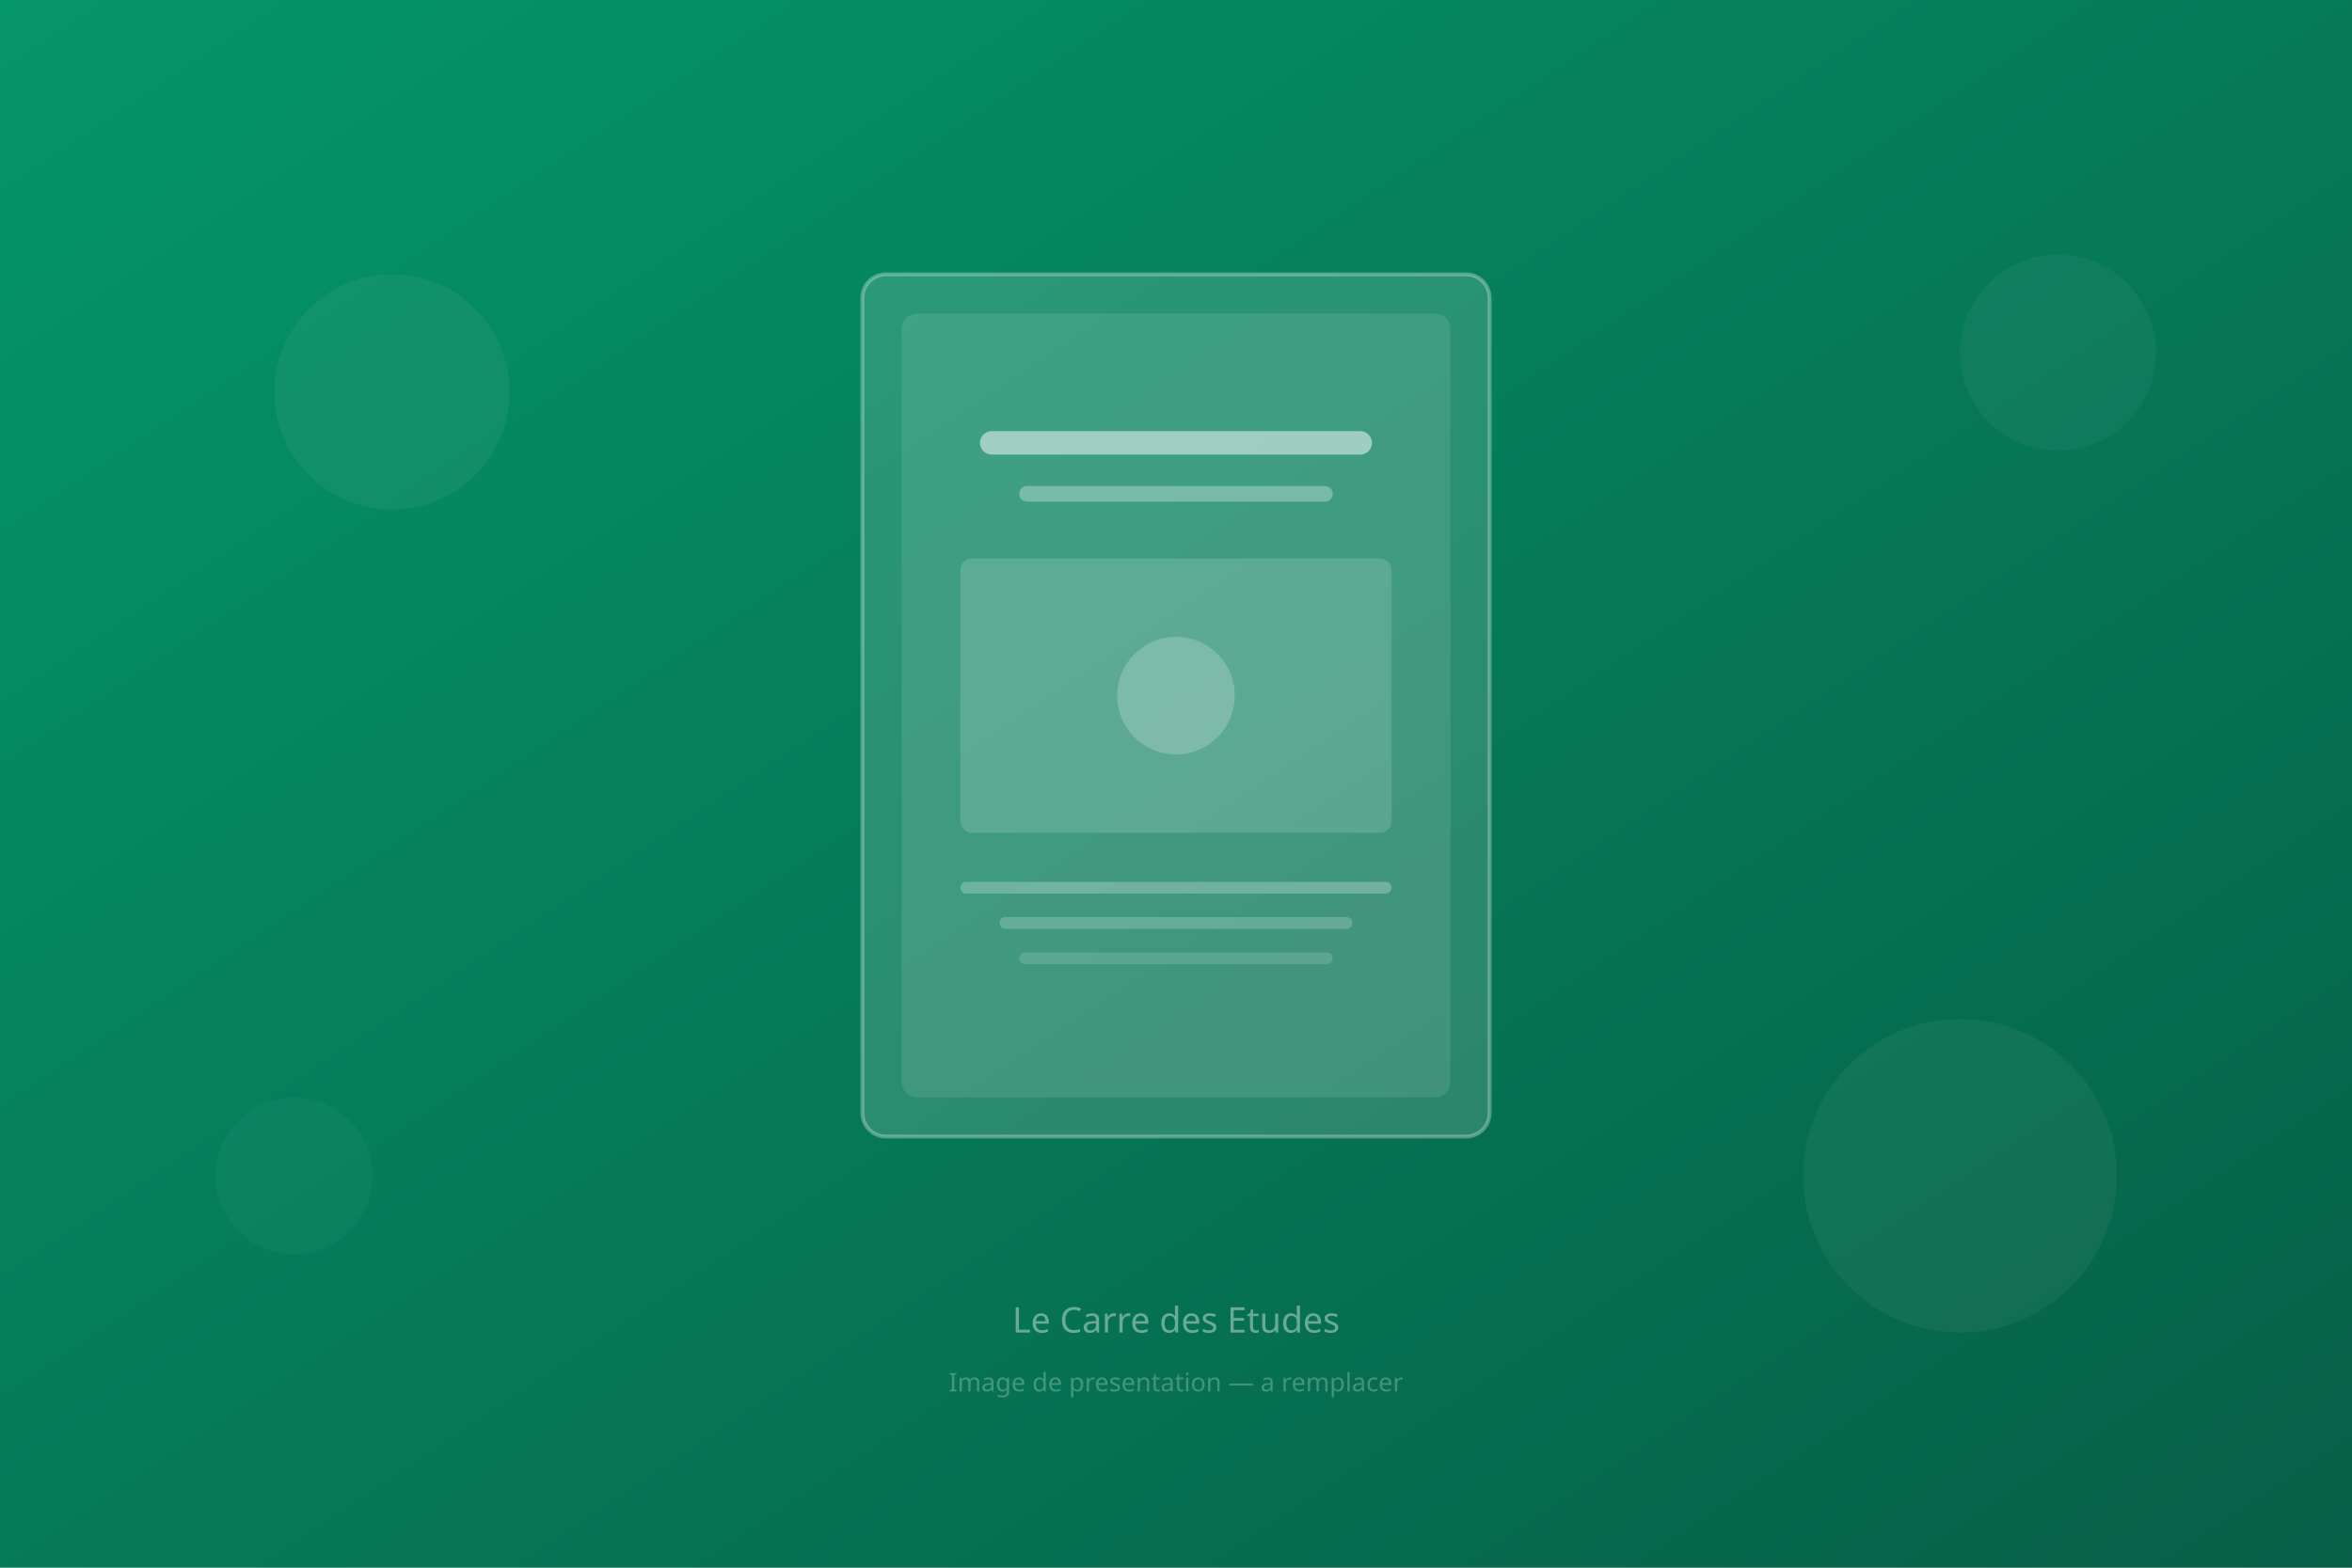
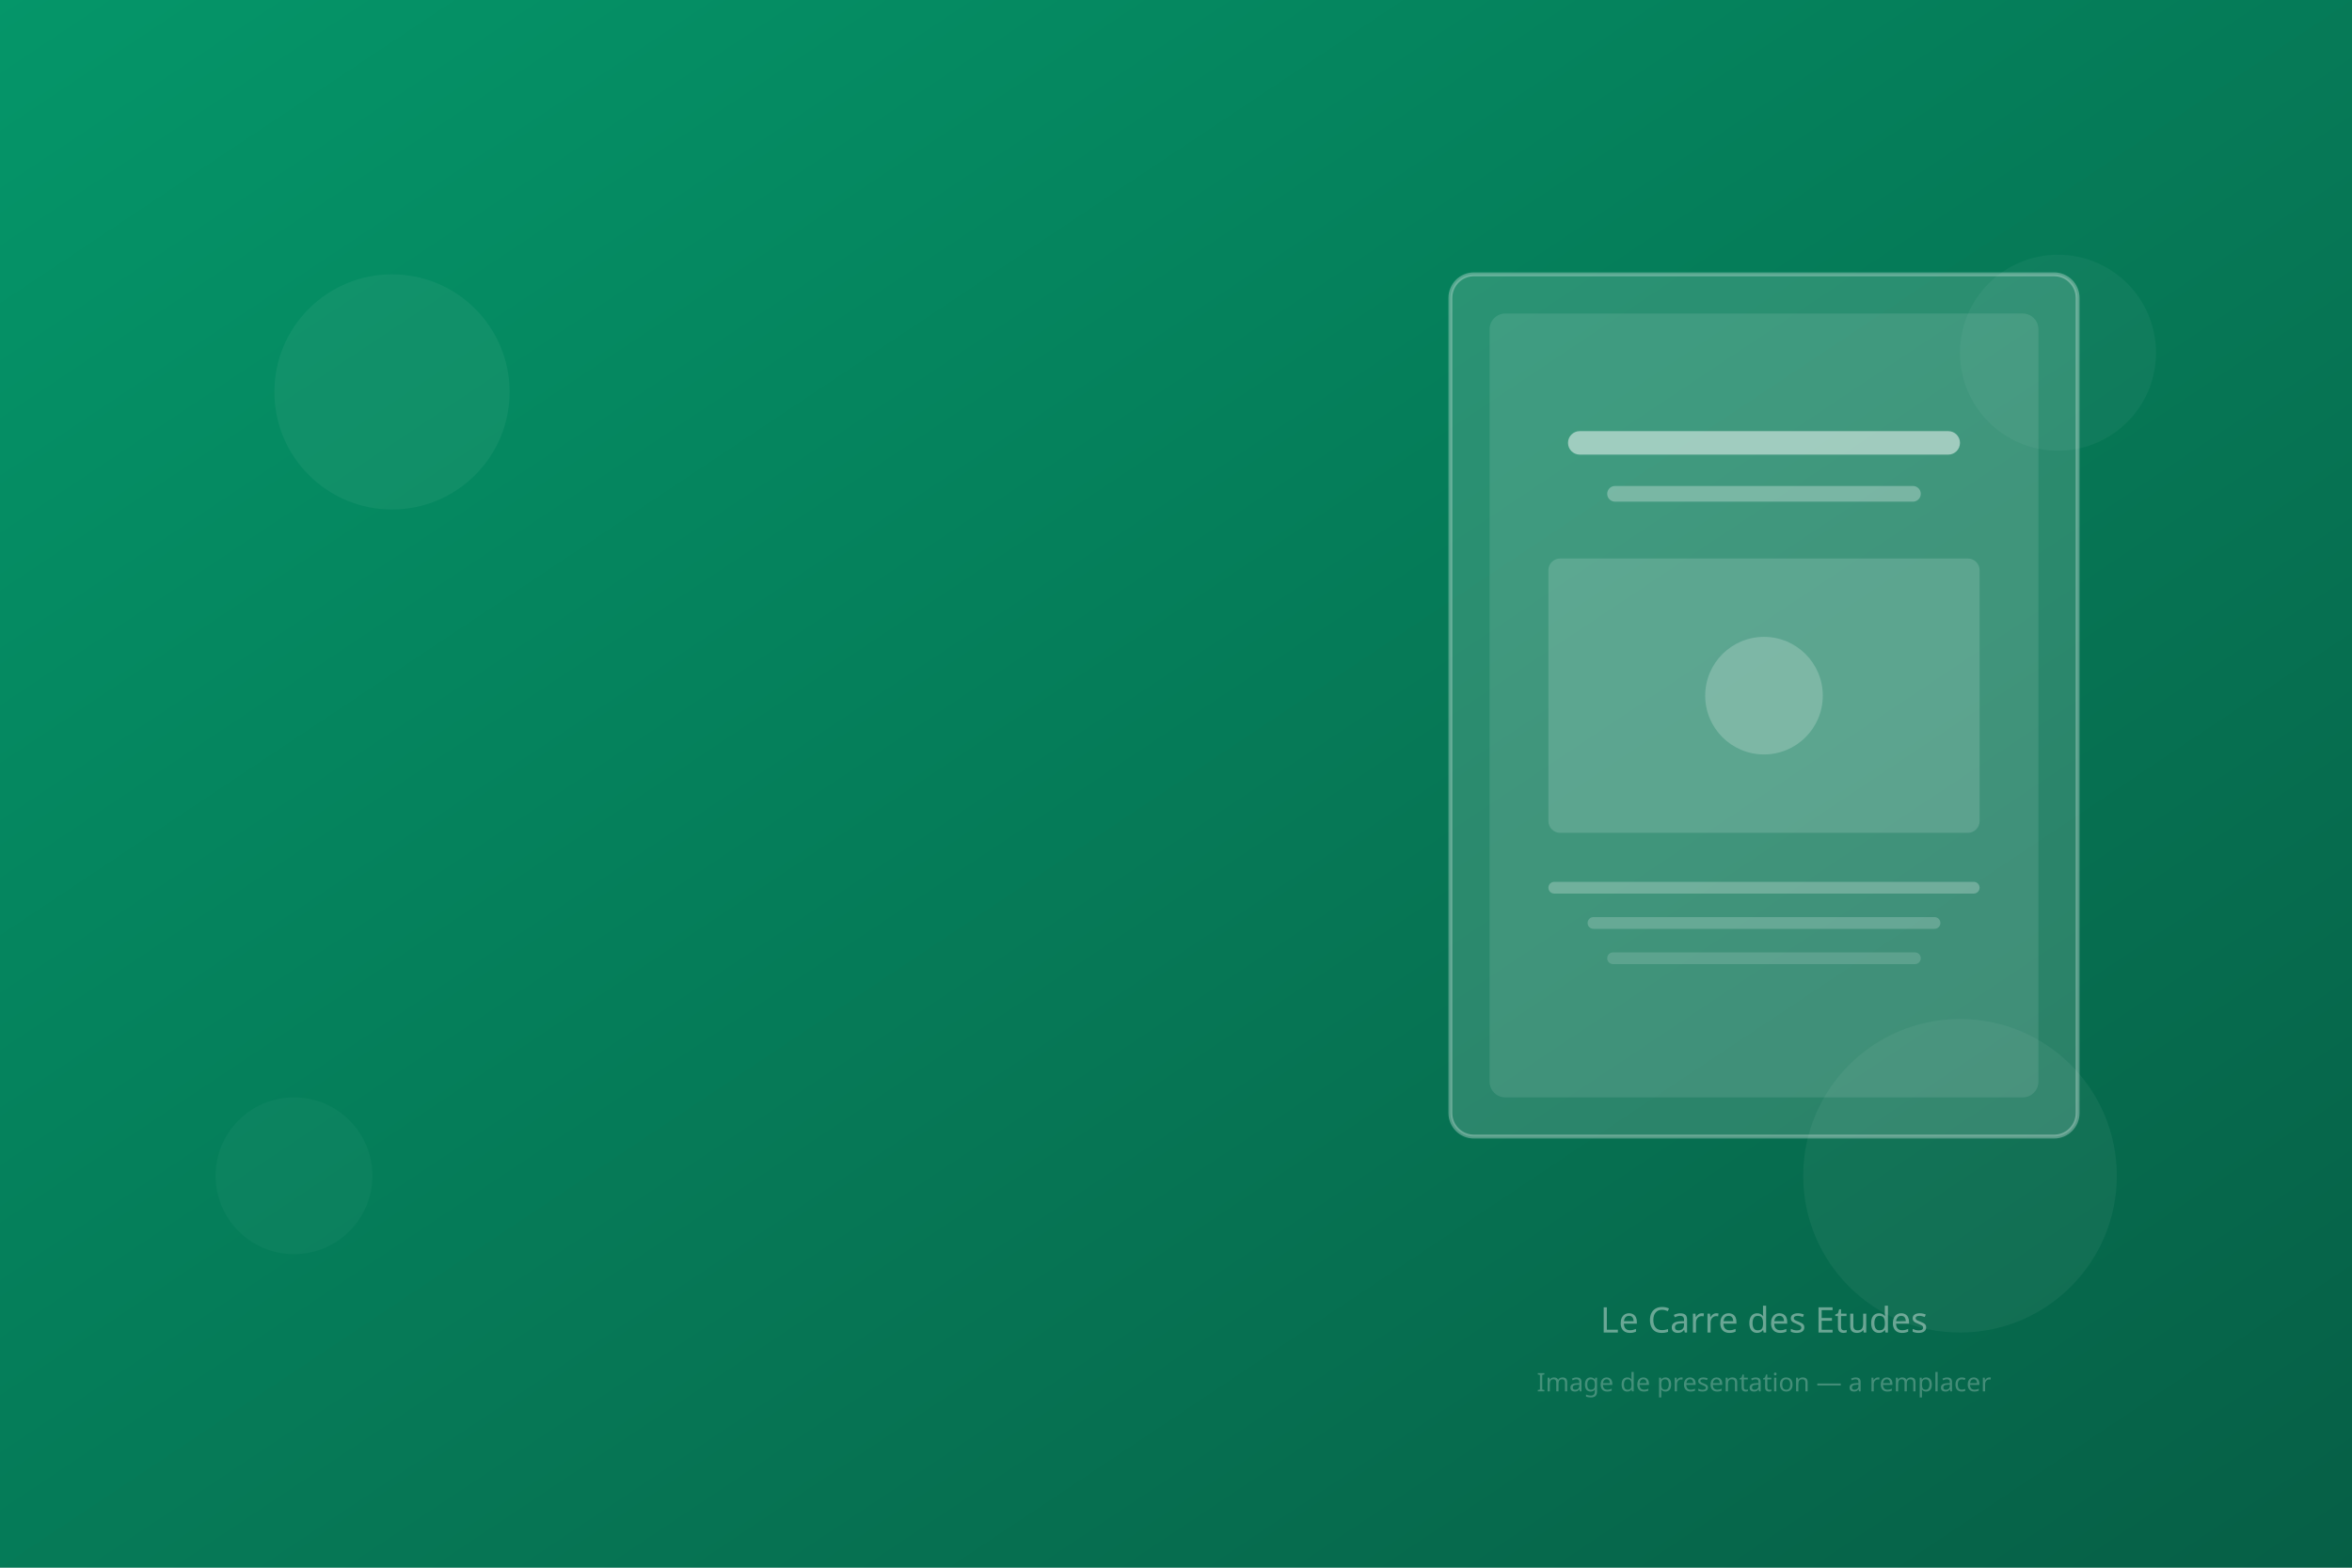
<svg xmlns="http://www.w3.org/2000/svg" width="1200" height="800" viewBox="0 0 1200 800">
  <defs>
    <linearGradient id="bg" x1="0%" y1="0%" x2="100%" y2="100%">
      <stop offset="0%" style="stop-color:#059669;stop-opacity:1" />
      <stop offset="100%" style="stop-color:#065f46;stop-opacity:1" />
    </linearGradient>
  </defs>
  <rect width="1200" height="800" fill="url(#bg)" rx="0" />
-   <rect x="440" y="140" width="320" height="440" rx="12" fill="white" fill-opacity="0.15" stroke="white" stroke-opacity="0.3" stroke-width="2" />
-   <rect x="460" y="160" width="280" height="400" rx="8" fill="white" fill-opacity="0.1" />
-   <rect x="500" y="220" width="200" height="12" rx="6" fill="white" fill-opacity="0.5" />
-   <rect x="520" y="248" width="160" height="8" rx="4" fill="white" fill-opacity="0.3" />
-   <rect x="490" y="285" width="220" height="140" rx="6" fill="white" fill-opacity="0.15" />
-   <circle cx="600" cy="355" r="30" fill="white" fill-opacity="0.2" />
-   <rect x="490" y="450" width="220" height="6" rx="3" fill="white" fill-opacity="0.25" />
-   <rect x="510" y="468" width="180" height="6" rx="3" fill="white" fill-opacity="0.2" />
-   <rect x="520" y="486" width="160" height="6" rx="3" fill="white" fill-opacity="0.15" />
+   <rect x="740" y="140" width="320" height="440" rx="12" fill="white" fill-opacity="0.15" stroke="white" stroke-opacity="0.3" stroke-width="2" />
+   <rect x="760" y="160" width="280" height="400" rx="8" fill="white" fill-opacity="0.1" />
+   <rect x="800" y="220" width="200" height="12" rx="6" fill="white" fill-opacity="0.5" />
+   <rect x="820" y="248" width="160" height="8" rx="4" fill="white" fill-opacity="0.3" />
+   <rect x="790" y="285" width="220" height="140" rx="6" fill="white" fill-opacity="0.15" />
+   <circle cx="900" cy="355" r="30" fill="white" fill-opacity="0.2" />
+   <rect x="790" y="450" width="220" height="6" rx="3" fill="white" fill-opacity="0.25" />
+   <rect x="810" y="468" width="180" height="6" rx="3" fill="white" fill-opacity="0.2" />
+   <rect x="820" y="486" width="160" height="6" rx="3" fill="white" fill-opacity="0.15" />
  <circle cx="200" cy="200" r="60" fill="white" fill-opacity="0.05" />
  <circle cx="1000" cy="600" r="80" fill="white" fill-opacity="0.05" />
  <circle cx="150" cy="600" r="40" fill="white" fill-opacity="0.03" />
  <circle cx="1050" cy="180" r="50" fill="white" fill-opacity="0.04" />
-   <text x="600" y="680" text-anchor="middle" font-family="system-ui, sans-serif" font-size="18" fill="white" fill-opacity="0.4">Le Carre des Etudes</text>
-   <text x="600" y="710" text-anchor="middle" font-family="system-ui, sans-serif" font-size="13" fill="white" fill-opacity="0.25">Image de presentation — a remplacer</text>
+   <text x="900" y="680" text-anchor="middle" font-family="system-ui, sans-serif" font-size="18" fill="white" fill-opacity="0.4">Le Carre des Etudes</text>
+   <text x="900" y="710" text-anchor="middle" font-family="system-ui, sans-serif" font-size="13" fill="white" fill-opacity="0.25">Image de presentation — a remplacer</text>
</svg>
